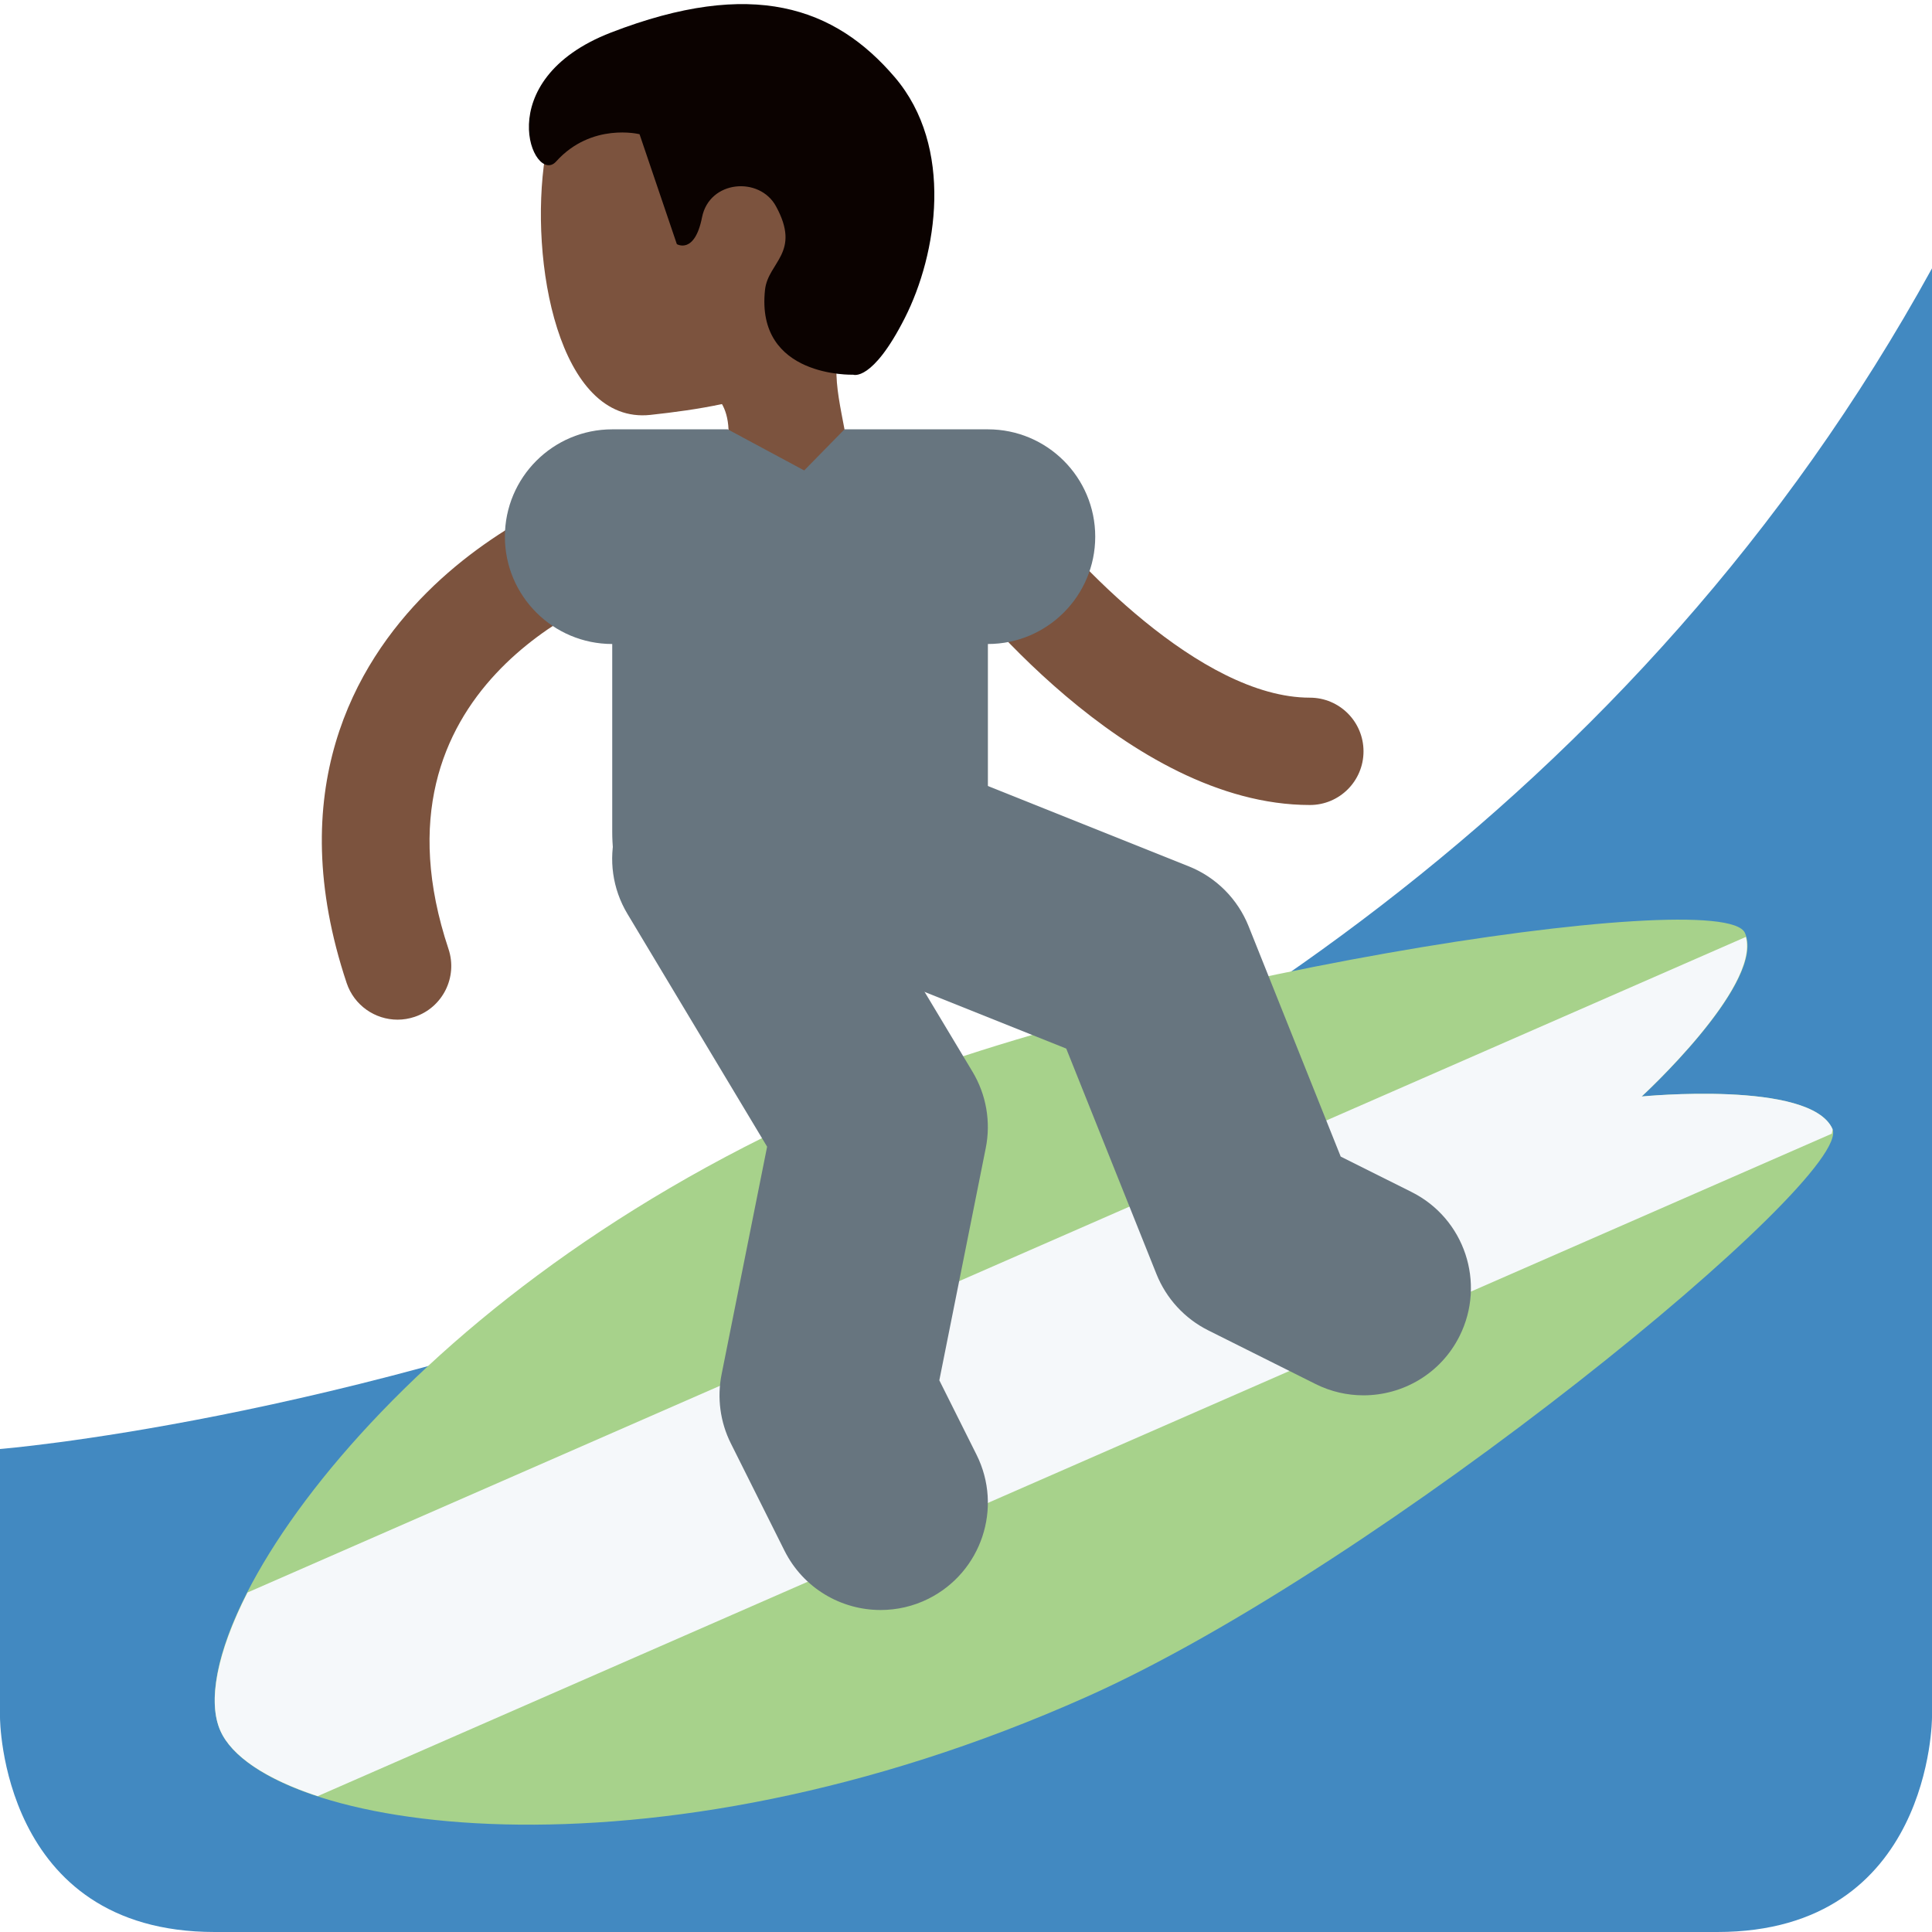
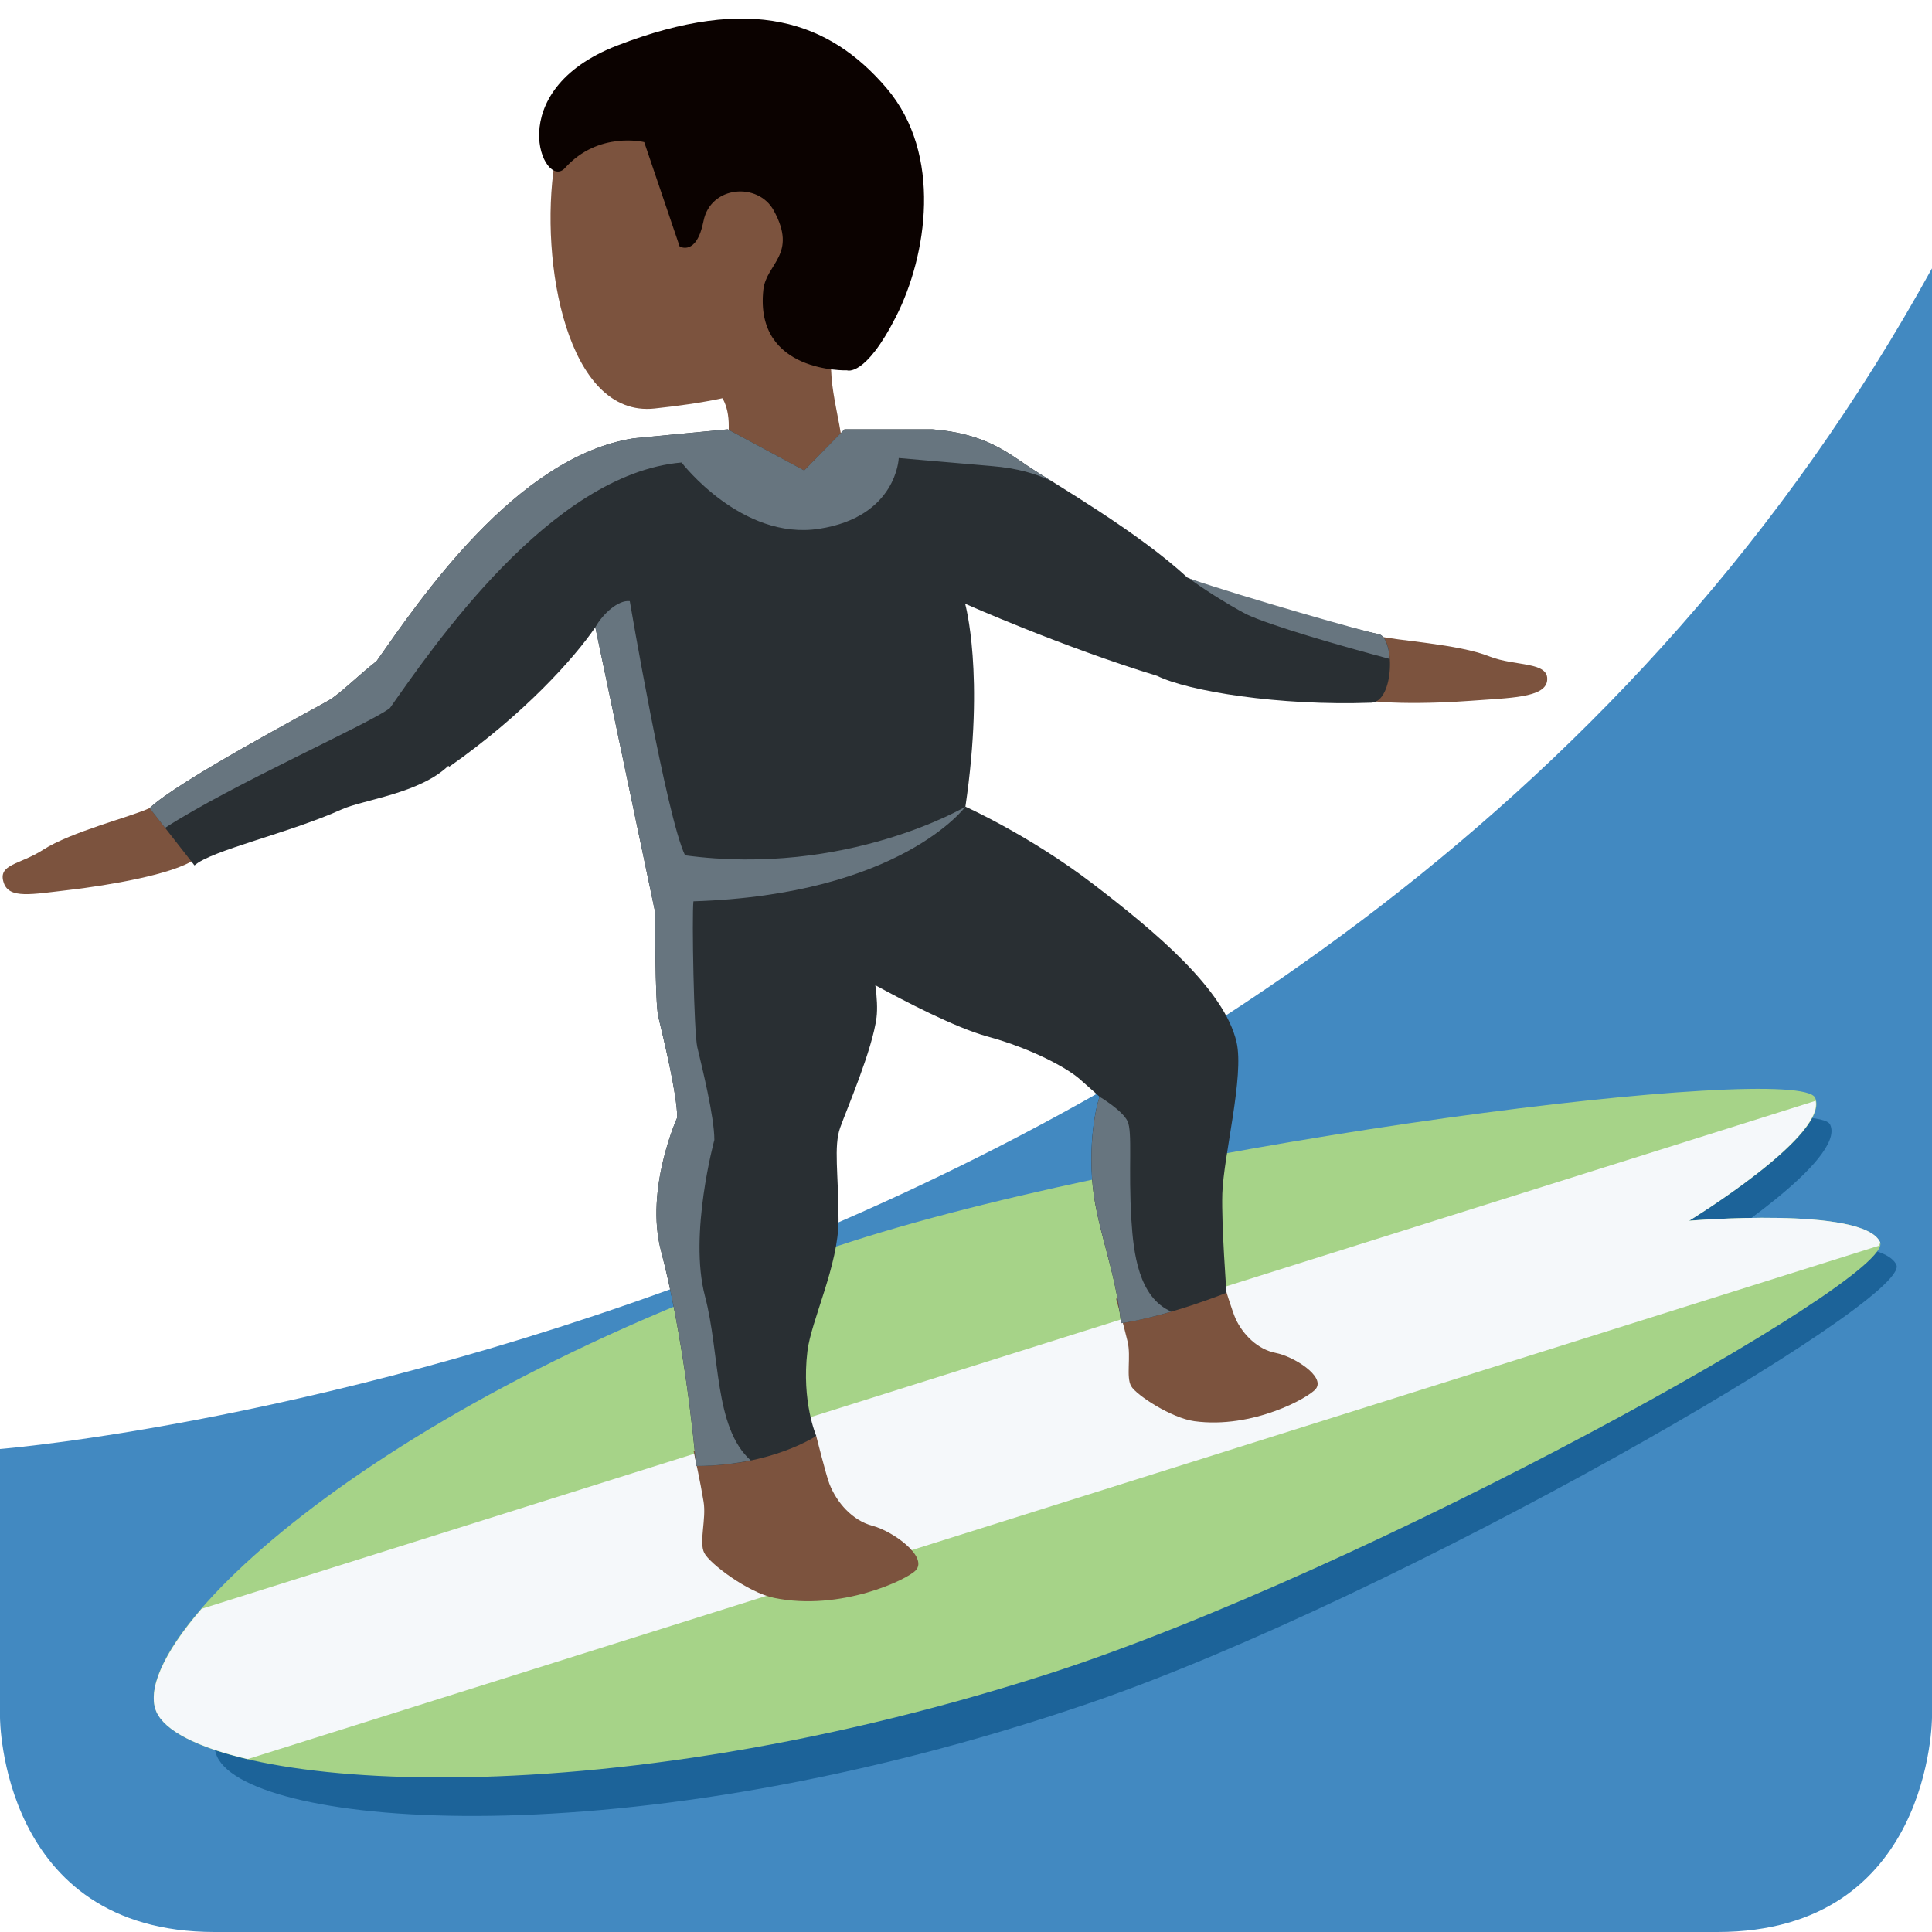
<svg xmlns="http://www.w3.org/2000/svg" viewBox="0 0 36 36">
  <path fill="#4289C1" d="M36 5v27s0 4-4 4H4c-4 0-4-4-4-4v-5s25-2 36-22z" />
-   <path fill="#A7D28B" d="M30.59 20.432s2.33-2.136 1.924-3.049c-.408-.914-11.676.831-17.154 3.276-8.22 3.669-12.068 9.767-11.253 11.593.815 1.826 7.925 3.033 16.143-.635 5.48-2.445 14.301-9.669 13.895-10.582-.409-.913-3.555-.603-3.555-.603z" />
-   <path fill="#F5F8FA" d="M34.145 21.035c-.408-.913-3.555-.604-3.555-.604s2.204-2.024 1.942-2.973L4.612 29.674c-.569 1.116-.747 2.037-.505 2.578.211.473.849.9 1.812 1.217l28.215-12.345c0-.027.02-.068.011-.089z" />
-   <path fill="#7C533E" d="M24.408 15c-3.401 0-6.462-3.95-6.8-4.4-.332-.441-.242-1.067.199-1.399.441-.331 1.066-.244 1.4.198.754 1.002 3.158 3.601 5.2 3.601.553 0 1 .448 1 1s-.446 1-.999 1zm-17 4c-.419 0-.809-.265-.949-.684-1.195-3.584.152-5.934 1.492-7.273 1.401-1.401 3.07-1.968 3.141-1.992.525-.176 1.091.109 1.265.632.174.523-.107 1.088-.629 1.264-.516.176-4.996 1.861-3.371 6.736.175.524-.108 1.091-.632 1.265-.105.035-.212.052-.317.052z" />
-   <path fill="#67757F" d="M25.406 26c-.3 0-.605-.067-.893-.211l-2-1c-.439-.22-.78-.592-.963-1.046l-1.682-4.204-4.204-1.682c-1.025-.41-1.524-1.574-1.114-2.6.41-1.026 1.576-1.525 2.6-1.114l5.001 2c.508.203.91.606 1.114 1.114l1.717 4.294 1.32.66c.988.494 1.389 1.695.895 2.684-.35.701-1.056 1.105-1.791 1.105z" />
-   <path fill="#67757F" d="M16.409 30c-.733.001-1.44-.404-1.791-1.105l-1-2c-.199-.397-.259-.851-.172-1.287l.848-4.241-2.602-4.337c-.568-.947-.261-2.175.686-2.744.946-.569 2.175-.261 2.744.686l3 4.999c.256.427.344.934.246 1.422l-.865 4.327.693 1.386c.494.988.093 2.189-.895 2.684-.286.143-.591.21-.892.21z" />
-   <path fill="#7C533E" d="M14.755.763c-1.678-.66-4.294.192-4.598 2.152-.302 1.947.252 5 1.962 4.816 1.793-.194 3.632-.584 4.359-2.43.727-1.846-.045-3.878-1.723-4.538z" />
-   <path fill="#7C533E" d="M16.002 5.776c2.442-2.869-3.441-2.589-3.441-2.589-1.113.04-.347 1.895-.871 2.908-.359.701 1.153 1.073 1.153 1.073s.694-.01.732.832v.008c.008.214-.014.469-.114.81-.498 1.686 1.766 2.72 2.264 1.03.197-.669.12-1.257.021-1.799L15.736 8c-.151-.807-.338-1.514.266-2.224z" />
-   <path fill="#67757F" d="M18.408 8h-2.672l-.751.766L13.56 8h-2.152c-1.104 0-2 .896-2 2s.896 2 2 2v3.5c0 1.933 1.567 3.5 3.5 3.5s3.5-1.567 3.5-3.5V12c1.104 0 2-.896 2-2s-.895-2-2-2z" />
-   <path fill="#0B0200" d="M16.673 1.439C15.556.131 14.019-.412 11.386.606c-2.299.889-1.439 2.865-1.024 2.404.661-.734 1.555-.509 1.555-.509l.695 2.048s.331.199.469-.498c.138-.696 1.072-.768 1.378-.208.476.87-.147 1.037-.204 1.557-.179 1.645 1.643 1.582 1.643 1.582s.355.14.961-1.055c.606-1.192.923-3.189-.186-4.488z" />
+   <path fill="#1C6399" d="M31.844 23.243s2.565-1.635 2.258-2.288c-.309-.654-11.778.99-17.528 2.954-8.627 2.947-13.144 7.522-12.526 8.828.617 1.306 7.602 1.953 16.228-.993 5.752-1.964 15.368-7.524 15.06-8.177-.309-.653-3.492-.324-3.492-.324z" />
+   <path fill="#A6D388" d="M31.474 22.747s2.65-1.619 2.349-2.291c-.303-.673-12.042.782-17.949 2.675C7.01 25.972 2.311 30.555 2.916 31.9c.605 1.345 7.723 2.141 16.585-.699 5.91-1.893 15.833-7.383 15.532-8.055-.303-.673-3.559-.399-3.559-.399z" />
+   <path fill="#F5F8FA" d="M31.474 22.747s2.507-1.534 2.358-2.235L3.756 29.978c-.722.837-1.019 1.523-.84 1.922.156.348.755.657 1.7.878l30.395-9.566c.003-.02.029-.051.022-.066-.303-.673-3.559-.399-3.559-.399z" />
+   <path fill="#7C533E" d="M2.789 15.057c-.354.166-1.458.438-1.992.781-.432.278-.845.262-.727.612.102.302.508.216 1.227.132.719-.084 1.929-.289 2.325-.566l-.833-.959zm22.862-3.211c.379.095 1.515.151 2.104.386.477.19 1.122.088 1.073.455-.043.316-.701.317-1.422.371-.722.054-1.949.085-2.39-.113l.635-1.099zM14.698.997c-1.593-.627-4.077.182-4.365 2.043-.287 1.848.239 4.747 1.863 4.572 1.702-.184 3.448-.554 4.138-2.307.69-1.752-.043-3.681-1.636-4.308z" />
+   <path fill="#7C533E" d="M15.882 5.757c2.318-2.723-3.266-2.458-3.266-2.458-1.057.038-.329 1.799-.827 2.761-.341.665 1.095 1.018 1.095 1.018s.659-.01.694.79v.007c.008.204-.013.445-.108.769-.473 1.601 1.677 2.582 2.149.978.187-.635.114-1.193.02-1.708l-.009-.046c-.144-.766-.322-1.438.252-2.111z" />
+   <path fill="#0B0200" d="M16.518 1.64C15.457.398 13.998-.117 11.499.849c-2.183.844-1.366 2.72-.972 2.282.628-.696 1.477-.483 1.477-.483l.66 1.944s.314.189.445-.473 1.017-.729 1.308-.198c.452.826-.139.984-.193 1.478-.17 1.562 1.56 1.502 1.56 1.502s.337.132.912-1.001c.575-1.132.876-3.027-.178-4.26z" />
+   <path fill="#7C533E" d="M16.261 28.432c-.378-.1-.67-.432-.807-.785-.059-.152-.245-.89-.245-.89l-2.284.284c.043.214.114.512.185.94.054.324-.089.753.012.954.101.201.817.74 1.301.839 1.237.255 2.491-.342 2.644-.517.223-.254-.427-.725-.806-.825zm7.51-3.222c-.334-.065-.607-.336-.746-.634-.06-.129-.22-.651-.22-.651l-2.009.274c.05.183.129.438.216.804.066.278-.033.659.066.827.099.169.752.594 1.178.652 1.088.148 2.141-.443 2.264-.604.177-.233-.415-.603-.749-.668z" />
+   <path fill="#292F33" d="M25.676 11.812c-.242-.036-2.877-.731-3.554-1.052-.903-.841-2.483-1.754-2.919-2.042s-.837-.637-1.828-.718h-1.639l-.751.766L13.56 8l-1.748.167c-2.198.338-4 3.024-4.794 4.151-.36.283-.685.614-.896.735-.389.223-2.813 1.505-3.334 2.005l.836 1.068c.312-.281 1.748-.596 2.748-1.046.396-.178 1.452-.296 1.982-.81l.017.017c1.396-.979 2.326-2.021 2.722-2.599L12.208 17s-.005 1.674.058 1.94c.088.372.353 1.449.353 1.884 0 0-.606 1.335-.302 2.484.403 1.529.611 3.468.653 4.008 1.412 0 2.24-.56 2.24-.56s-.278-.638-.165-1.577c.069-.572.58-1.601.58-2.45 0-.849-.095-1.367.031-1.719s.601-1.452.677-2.052c.02-.162.008-.374-.022-.6.534.292 1.493.792 2.084.954.849.232 1.494.595 1.718.79s.376.335.376.335-.201.557-.141 1.516c.055.877.433 1.658.54 2.703.893-.133 1.966-.567 1.966-.567s-.096-1.268-.078-1.848c.023-.706.412-2.193.265-2.824-.229-.981-1.5-2.047-2.677-2.948-1.177-.901-2.375-1.438-2.375-1.438.365-2.469-.005-3.781-.005-3.781s1.81.804 3.578 1.344c.577.285 2.27.562 3.989.5.432-.016.452-1.233.125-1.282z" />
+   <path fill="#67757F" d="M7.265 13.194c.795-1.126 2.994-4.365 5.435-4.576 0 0 1.118 1.459 2.565 1.235 1.447-.224 1.482-1.318 1.482-1.318l1.727.149c.494.04.841.148 1.12.281-.163-.101-.304-.189-.391-.246-.435-.287-.837-.638-1.828-.719h-1.639l-.751.766L13.56 8l-1.748.167c-2.198.338-4 3.024-4.794 4.151-.36.283-.685.614-.896.735-.389.223-2.813 1.505-3.334 2.005l.288.368c1.224-.797 3.829-1.949 4.189-2.232zm15.956-1.75c.453.215 1.771.594 2.674.834-.016-.24-.089-.446-.219-.465-.2-.03-2.502-.686-3.513-1.033.212.162.682.465 1.058.664zm-2.139 11.291c-.06-.958.024-1.639-.072-1.843-.096-.204-.52-.455-.52-.455s-.201.557-.141 1.516c.055.877.433 1.658.54 2.703.309-.046.638-.128.938-.216-.613-.262-.707-1.099-.745-1.705z" />
+   <path fill="#67757F" d="M13.135 24.147c-.303-1.149.176-2.906.176-2.906 0-.435-.23-1.357-.318-1.729-.063-.266-.103-2.438-.072-2.717 3.859-.123 5.068-1.763 5.068-1.763s-2.21 1.309-5.224.906c-.347-.718-1.03-4.737-1.03-4.737-.213-.025-.499.231-.642.487L12.208 17s-.005 1.674.058 1.94c.088.372.353 1.449.353 1.884 0 0-.606 1.335-.302 2.484.403 1.529.611 3.468.653 4.008.386 0 .724-.044 1.018-.104-.688-.618-.566-1.979-.853-3.065z" />
</svg>
